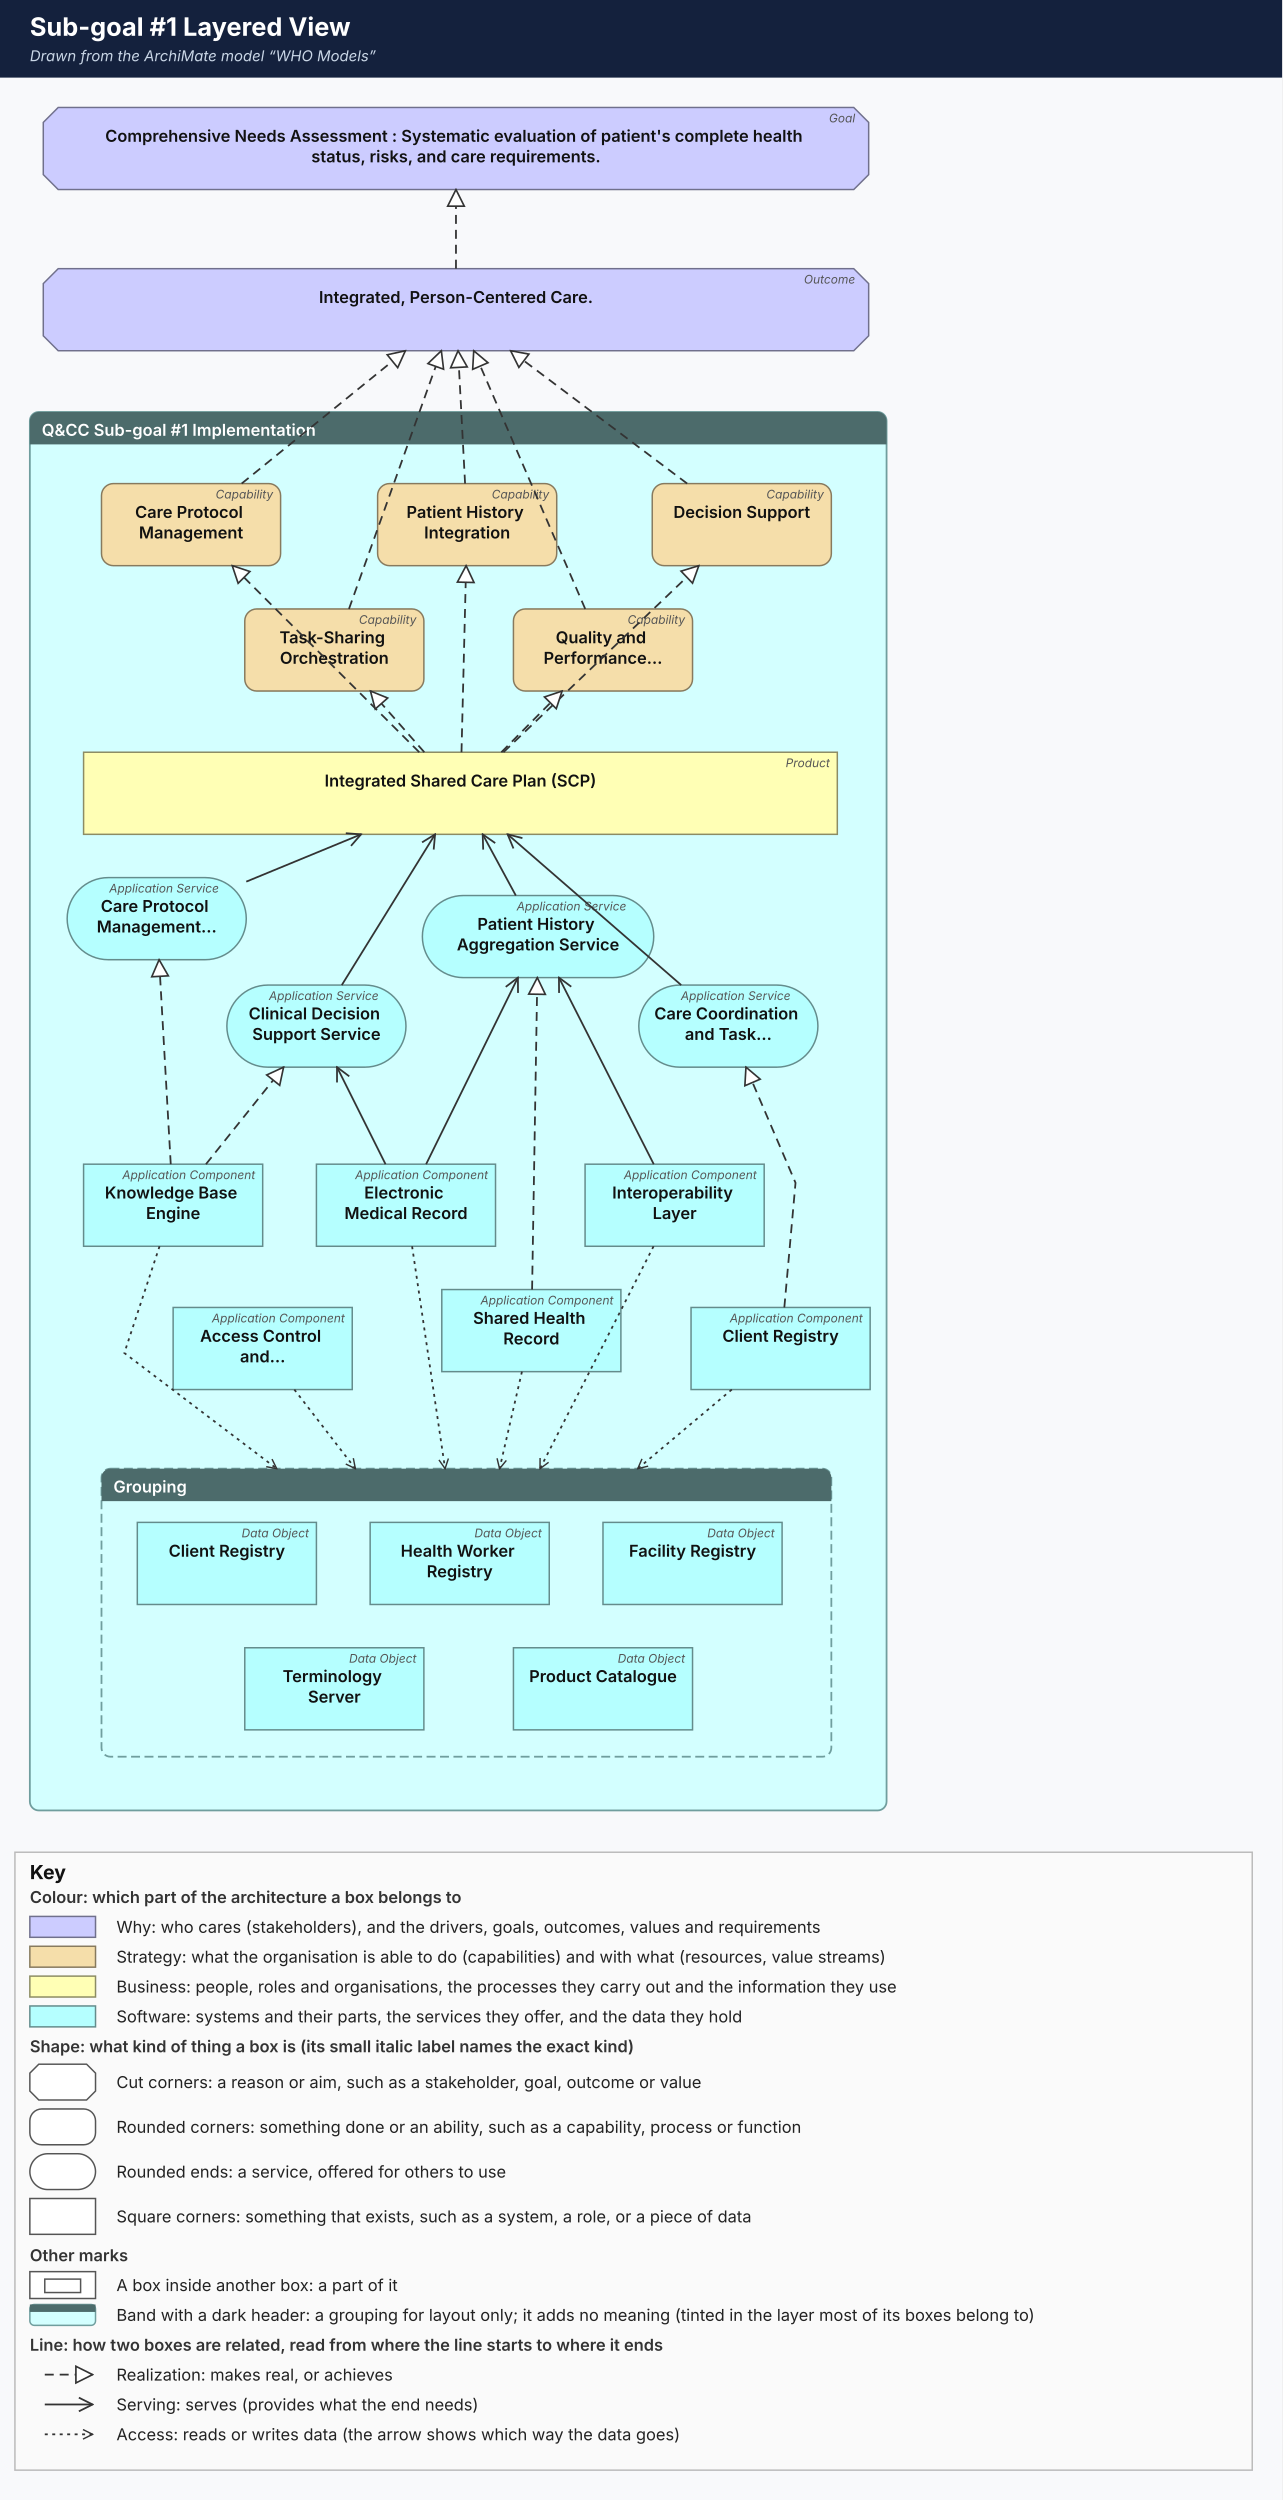
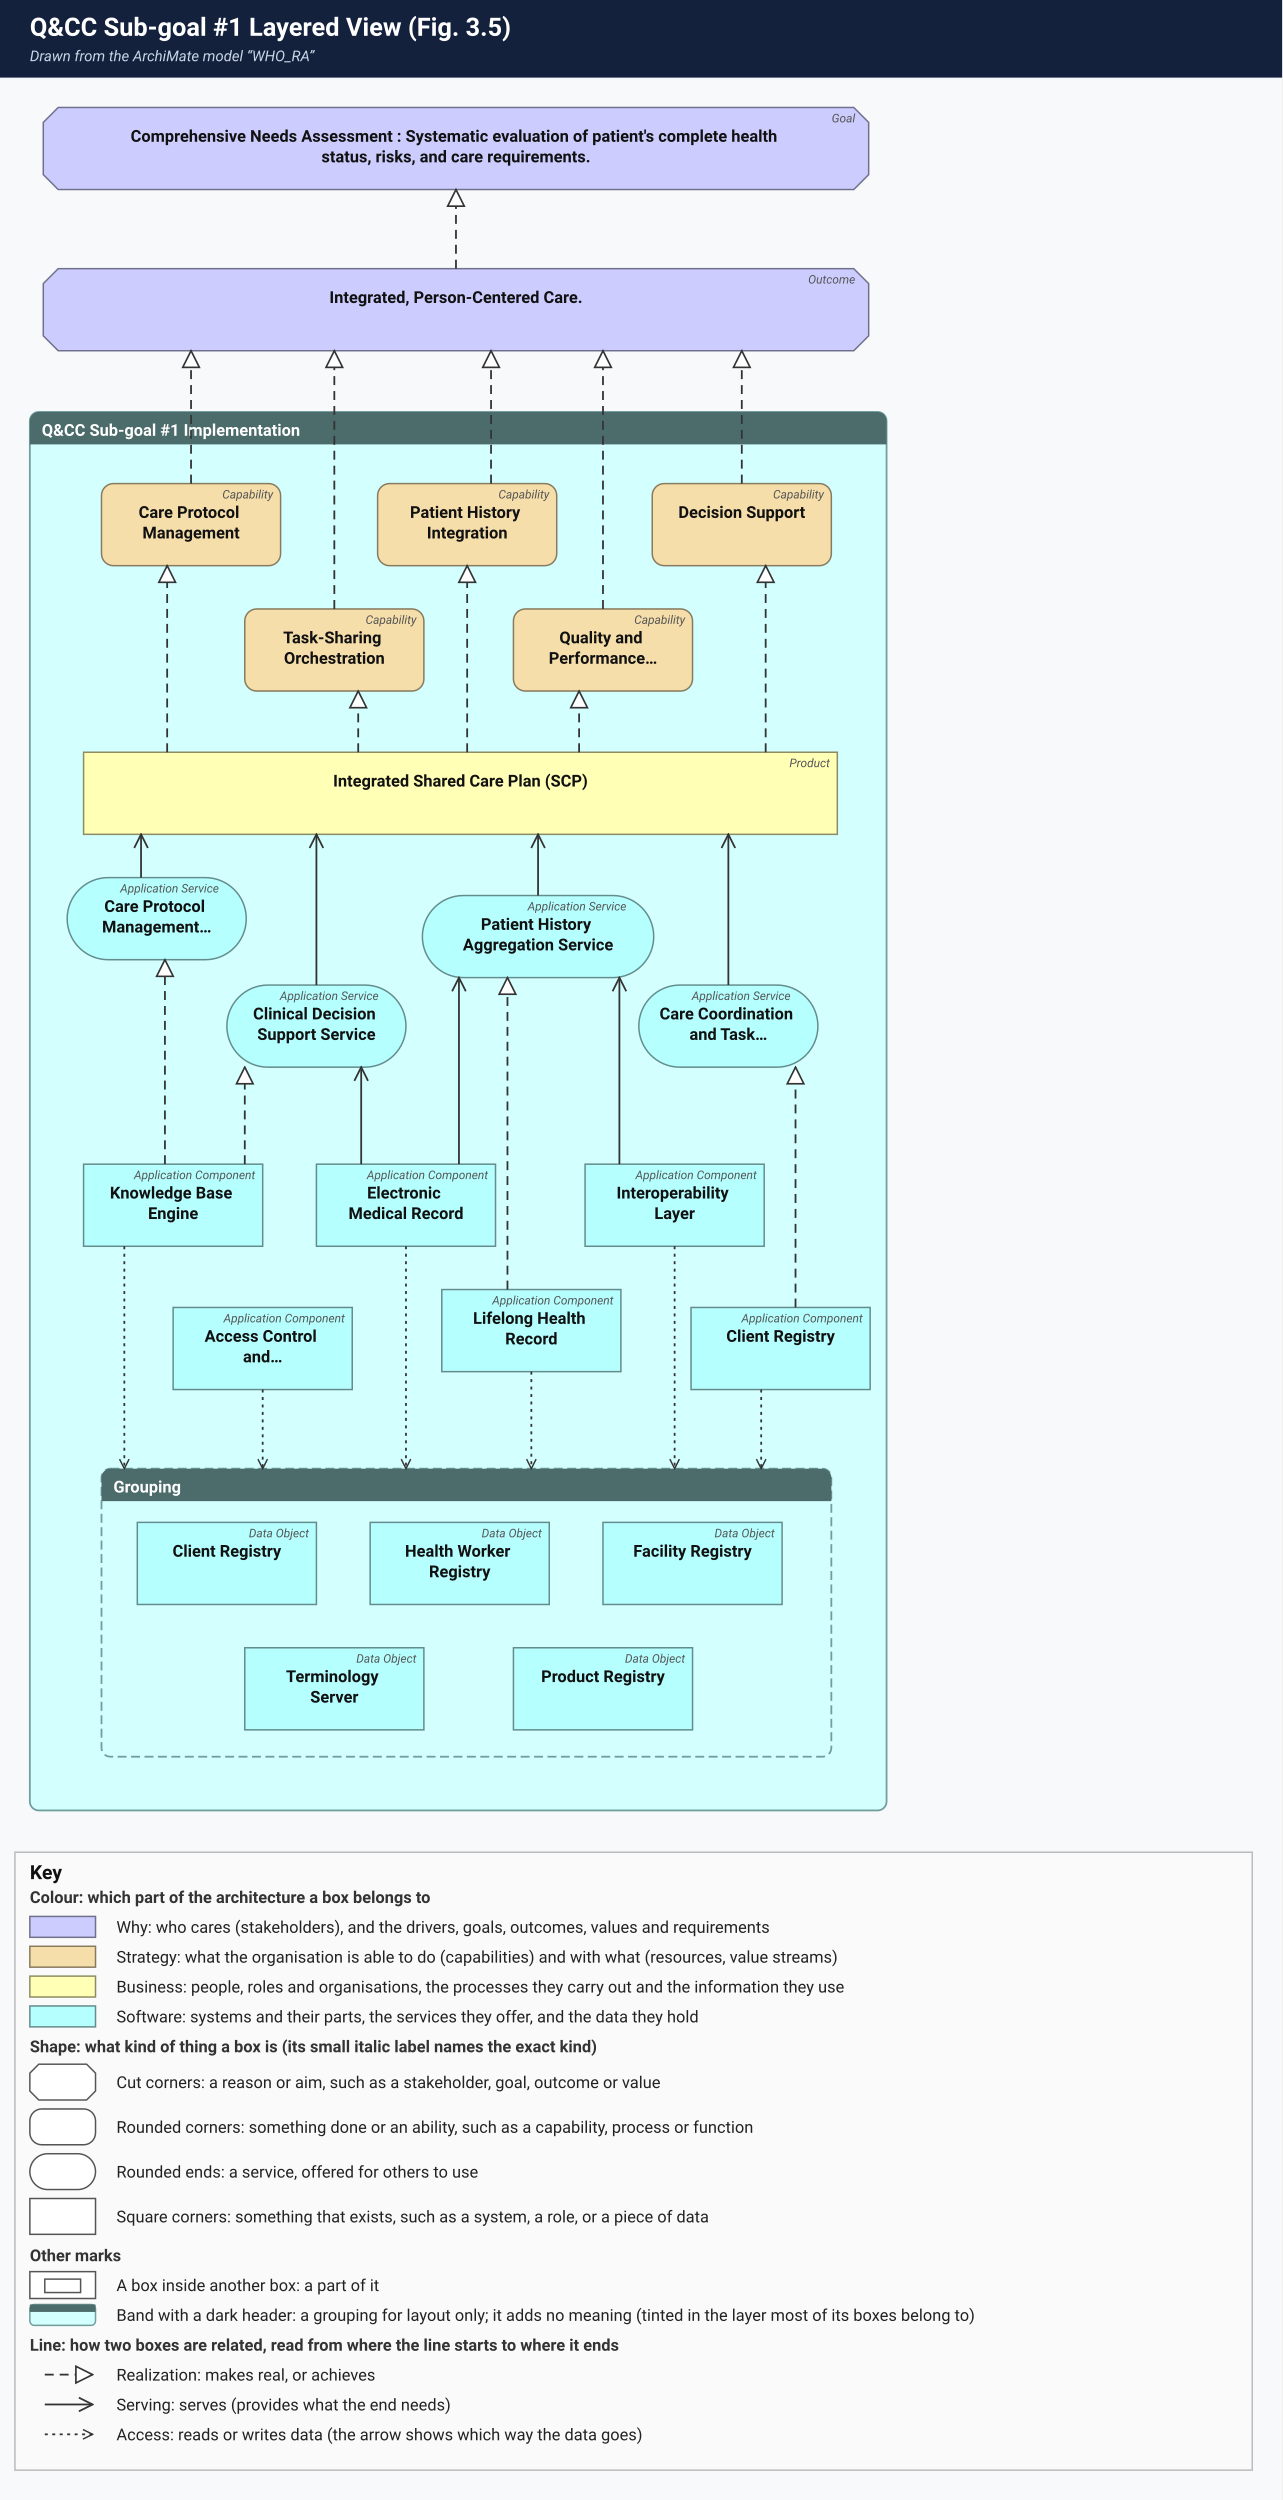
<svg xmlns="http://www.w3.org/2000/svg" viewBox="12 -55 859 1675" width="859" height="1675" role="img" aria-labelledby="av-title">
  <style>
- .av-name{font:600 11px Inter, "Segoe UI", system-ui, -apple-system, Helvetica, Arial, sans-serif;fill:#111}
- .av-type{font:italic 8px Inter, "Segoe UI", system-ui, -apple-system, Helvetica, Arial, sans-serif;fill:#555}
- .av-group{font:600 11px Inter, "Segoe UI", system-ui, -apple-system, Helvetica, Arial, sans-serif;fill:#333}
- .av-note{font:10px Inter, "Segoe UI", system-ui, -apple-system, Helvetica, Arial, sans-serif;fill:#222}
- .av-key{font:11px Inter, "Segoe UI", system-ui, -apple-system, Helvetica, Arial, sans-serif;fill:#222}
- .av-keyh{font:600 11px Inter, "Segoe UI", system-ui, -apple-system, Helvetica, Arial, sans-serif;fill:#333}
- .av-keyt{font:700 13px Inter, "Segoe UI", system-ui, -apple-system, Helvetica, Arial, sans-serif;fill:#111}
- .av-rel{font:9px Inter, "Segoe UI", system-ui, -apple-system, Helvetica, Arial, sans-serif;fill:#333;paint-order:stroke;stroke:#fff;stroke-width:3px}
+ .av-name{font:600 11px system-ui, -apple-system, "Segoe UI", Roboto, "Helvetica Neue", Arial, "Noto Sans", sans-serif;fill:#111}
+ .av-type{font:italic 8px system-ui, -apple-system, "Segoe UI", Roboto, "Helvetica Neue", Arial, "Noto Sans", sans-serif;fill:#555}
+ .av-group{font:600 11px system-ui, -apple-system, "Segoe UI", Roboto, "Helvetica Neue", Arial, "Noto Sans", sans-serif;fill:#333}
+ .av-note{font:10px system-ui, -apple-system, "Segoe UI", Roboto, "Helvetica Neue", Arial, "Noto Sans", sans-serif;fill:#222}
+ .av-key{font:11px system-ui, -apple-system, "Segoe UI", Roboto, "Helvetica Neue", Arial, "Noto Sans", sans-serif;fill:#222}
+ .av-keyh{font:600 11px system-ui, -apple-system, "Segoe UI", Roboto, "Helvetica Neue", Arial, "Noto Sans", sans-serif;fill:#333}
+ .av-keyt{font:700 13px system-ui, -apple-system, "Segoe UI", Roboto, "Helvetica Neue", Arial, "Noto Sans", sans-serif;fill:#111}
+ .av-rel{font:9px system-ui, -apple-system, "Segoe UI", Roboto, "Helvetica Neue", Arial, "Noto Sans", sans-serif;fill:#333;paint-order:stroke;stroke:#fff;stroke-width:3px}
a:hover rect,a:hover polygon,a:focus rect,a:focus polygon{stroke:#06c;stroke-width:2.5}
</style>
  <defs>
    <marker id="arrow-open" viewBox="0 0 12 12" refX="11" refY="6" markerWidth="11" markerHeight="11" orient="auto-start-reverse" markerUnits="userSpaceOnUse">
      <path d="M1 1 L11 6 L1 11" fill="none" stroke="#333" stroke-width="1.3" />
    </marker>
    <marker id="arrow-filled" viewBox="0 0 12 12" refX="11" refY="6" markerWidth="11" markerHeight="11" orient="auto-start-reverse" markerUnits="userSpaceOnUse">
      <path d="M1 1 L11 6 L1 11 Z" fill="#333" />
    </marker>
    <marker id="arrow-small" viewBox="0 0 10 10" refX="9" refY="5" markerWidth="8" markerHeight="8" orient="auto-start-reverse" markerUnits="userSpaceOnUse">
      <path d="M1 1 L9 5 L1 9" fill="none" stroke="#333" stroke-width="1.2" />
    </marker>
    <marker id="triangle-hollow" viewBox="0 0 14 14" refX="13" refY="7" markerWidth="13" markerHeight="13" orient="auto-start-reverse" markerUnits="userSpaceOnUse">
      <path d="M1 1 L13 7 L1 13 Z" fill="#fff" stroke="#333" stroke-width="1.2" />
    </marker>
    <marker id="diamond-filled" viewBox="0 0 16 10" refX="1" refY="5" markerWidth="16" markerHeight="10" orient="auto-start-reverse" markerUnits="userSpaceOnUse">
      <path d="M1 5 L8 1 L15 5 L8 9 Z" fill="#333" />
    </marker>
    <marker id="diamond-hollow" viewBox="0 0 16 10" refX="1" refY="5" markerWidth="16" markerHeight="10" orient="auto-start-reverse" markerUnits="userSpaceOnUse">
      <path d="M1 5 L8 1 L15 5 L8 9 Z" fill="#fff" stroke="#333" stroke-width="1.2" />
    </marker>
    <marker id="dot" viewBox="0 0 8 8" refX="4" refY="4" markerWidth="7" markerHeight="7" orient="auto" markerUnits="userSpaceOnUse">
      <circle cx="4" cy="4" r="3.2" fill="#333" />
    </marker>
    <pattern id="missing" width="8" height="8" patternUnits="userSpaceOnUse" patternTransform="rotate(45)">
      <rect width="8" height="8" fill="#fff" />
      <line x1="0" y1="0" x2="0" y2="8" stroke="#d33" stroke-width="2" />
    </pattern>
  </defs>
  <rect x="12" y="-55" width="859" height="1675" fill="#f8f9fb" />
  <rect x="12" y="-55" width="859" height="52" fill="#14213d" />
-   <text x="32" y="-31" style="font:700 17px Inter, &quot;Segoe UI&quot;, system-ui, -apple-system, Helvetica, Arial, sans-serif;fill:#fff">Sub-goal #1 Layered View</text>
-   <text x="32" y="-14" style="font:italic 10px Inter, &quot;Segoe UI&quot;, system-ui, -apple-system, Helvetica, Arial, sans-serif;fill:#c9d6e6">Drawn from the ArchiMate model “WHO Models”</text>
+   <text x="32" y="-31" style="font:700 17px system-ui, -apple-system, &quot;Segoe UI&quot;, Roboto, &quot;Helvetica Neue&quot;, Arial, &quot;Noto Sans&quot;, sans-serif;fill:#fff">Q&amp;CC Sub-goal #1 Layered View (Fig. 3.5)</text>
+   <text x="32" y="-14" style="font:italic 10px system-ui, -apple-system, &quot;Segoe UI&quot;, Roboto, &quot;Helvetica Neue&quot;, Arial, &quot;Noto Sans&quot;, sans-serif;fill:#c9d6e6">Drawn from the ArchiMate model “WHO_RA”</text>
  <g>
    <polygon points="51,17 584,17 594,27 594,62 584,72 51,72 41,62 41,27" fill="#ccccff" stroke="#70708c" stroke-width="1" />
    <text class="av-type" x="585" y="27" text-anchor="end">Goal</text>
    <text class="av-name" x="317.5" y="40" text-anchor="middle">
      <tspan x="317.5" dy="0">Comprehensive Needs Assessment : Systematic evaluation of patient's complete health</tspan>
      <tspan x="317.5" dy="13.75">status, risks, and care requirements.</tspan>
    </text>
  </g>
  <g>
    <polygon points="51,125 584,125 594,135 594,170 584,180 51,180 41,170 41,135" fill="#ccccff" stroke="#70708c" stroke-width="1" />
    <text class="av-type" x="585" y="135" text-anchor="end">Outcome</text>
    <text class="av-name" x="317.5" y="148" text-anchor="middle">
      <tspan x="317.5" dy="0">Integrated, Person-Centered Care.</tspan>
    </text>
  </g>
  <g class="av-g">
    <rect x="32" y="221" width="574" height="937" rx="6" fill="#d3ffff" stroke="#709e9e" stroke-width="1.2" />
    <path d="M32 227 a6 6 0 0 1 6 -6 h562 a6 6 0 0 1 6 6 v15.75 h-574 z" fill="#4c6b6b" />
    <text class="av-group" x="40" y="237" style="fill:#fff">Q&amp;CC Sub-goal #1 Implementation</text>
  </g>
  <g>
    <rect x="80" y="269" width="120" height="55" rx="8" fill="#f5deaa" stroke="#877a5e" stroke-width="1" />
    <text class="av-type" x="195" y="279" text-anchor="end">Capability</text>
    <text class="av-name" x="140" y="292" text-anchor="middle">
      <tspan x="140" dy="0">Care Protocol</tspan>
      <tspan x="140" dy="13.75">Management</tspan>
    </text>
  </g>
  <g>
    <rect x="265" y="269" width="120" height="55" rx="8" fill="#f5deaa" stroke="#877a5e" stroke-width="1" />
    <text class="av-type" x="380" y="279" text-anchor="end">Capability</text>
    <text class="av-name" x="325" y="292" text-anchor="middle">
      <tspan x="325" dy="0">Patient History</tspan>
      <tspan x="325" dy="13.75">Integration</tspan>
    </text>
  </g>
  <g>
    <rect x="449" y="269" width="120" height="55" rx="8" fill="#f5deaa" stroke="#877a5e" stroke-width="1" />
    <text class="av-type" x="564" y="279" text-anchor="end">Capability</text>
    <text class="av-name" x="509" y="292" text-anchor="middle">
      <tspan x="509" dy="0">Decision Support</tspan>
    </text>
  </g>
  <g>
    <rect x="176" y="353" width="120" height="55" rx="8" fill="#f5deaa" stroke="#877a5e" stroke-width="1" />
    <text class="av-type" x="291" y="363" text-anchor="end">Capability</text>
    <text class="av-name" x="236" y="376" text-anchor="middle">
      <tspan x="236" dy="0">Task-Sharing</tspan>
      <tspan x="236" dy="13.75">Orchestration</tspan>
    </text>
  </g>
  <g>
    <rect x="356" y="353" width="120" height="55" rx="8" fill="#f5deaa" stroke="#877a5e" stroke-width="1" />
    <text class="av-type" x="471" y="363" text-anchor="end">Capability</text>
    <text class="av-name" x="416" y="376" text-anchor="middle">
      <tspan x="416" dy="0">Quality and</tspan>
      <tspan x="416" dy="13.75">Performance…</tspan>
    </text>
  </g>
  <g>
    <rect x="80" y="929" width="489" height="193" rx="6" fill="#d3ffff" stroke="#709e9e" stroke-width="1.2" stroke-dasharray="6 3" />
    <path d="M80 935 a6 6 0 0 1 6 -6 h477 a6 6 0 0 1 6 6 v15.75 h-489 z" fill="#4c6b6b" />
    <text class="av-group" x="88" y="945" style="fill:#fff">Grouping</text>
  </g>
  <g>
    <rect x="104" y="965" width="120" height="55" fill="#b5ffff" stroke="#648c8c" stroke-width="1" />
    <text class="av-type" x="219" y="975" text-anchor="end">Data Object</text>
    <text class="av-name" x="164" y="988" text-anchor="middle">
      <tspan x="164" dy="0">Client Registry</tspan>
    </text>
  </g>
  <g>
    <rect x="260" y="965" width="120" height="55" fill="#b5ffff" stroke="#648c8c" stroke-width="1" />
    <text class="av-type" x="375" y="975" text-anchor="end">Data Object</text>
    <text class="av-name" x="320" y="988" text-anchor="middle">
      <tspan x="320" dy="0">Health Worker</tspan>
      <tspan x="320" dy="13.75">Registry</tspan>
    </text>
  </g>
  <g>
    <rect x="416" y="965" width="120" height="55" fill="#b5ffff" stroke="#648c8c" stroke-width="1" />
    <text class="av-type" x="531" y="975" text-anchor="end">Data Object</text>
    <text class="av-name" x="476" y="988" text-anchor="middle">
      <tspan x="476" dy="0">Facility Registry</tspan>
    </text>
  </g>
  <g>
    <rect x="176" y="1049" width="120" height="55" fill="#b5ffff" stroke="#648c8c" stroke-width="1" />
    <text class="av-type" x="291" y="1059" text-anchor="end">Data Object</text>
    <text class="av-name" x="236" y="1072" text-anchor="middle">
      <tspan x="236" dy="0">Terminology</tspan>
      <tspan x="236" dy="13.75">Server</tspan>
    </text>
  </g>
  <g>
    <rect x="356" y="1049" width="120" height="55" fill="#b5ffff" stroke="#648c8c" stroke-width="1" />
    <text class="av-type" x="471" y="1059" text-anchor="end">Data Object</text>
    <text class="av-name" x="416" y="1072" text-anchor="middle">
-       <tspan x="416" dy="0">Product Catalogue</tspan>
+       <tspan x="416" dy="0">Product Registry</tspan>
    </text>
  </g>
  <g>
    <rect x="68" y="725" width="120" height="55" fill="#b5ffff" stroke="#648c8c" stroke-width="1" />
    <text class="av-type" x="183" y="735" text-anchor="end">Application Component</text>
    <text class="av-name" x="128" y="748" text-anchor="middle">
      <tspan x="128" dy="0">Knowledge Base</tspan>
      <tspan x="128" dy="13.75">Engine</tspan>
    </text>
  </g>
  <g>
    <rect x="308" y="809" width="120" height="55" fill="#b5ffff" stroke="#648c8c" stroke-width="1" />
    <text class="av-type" x="423" y="819" text-anchor="end">Application Component</text>
    <text class="av-name" x="368" y="832" text-anchor="middle">
-       <tspan x="368" dy="0">Shared Health</tspan>
+       <tspan x="368" dy="0">Lifelong Health</tspan>
      <tspan x="368" dy="13.75">Record</tspan>
    </text>
  </g>
  <g>
    <rect x="404" y="725" width="120" height="55" fill="#b5ffff" stroke="#648c8c" stroke-width="1" />
    <text class="av-type" x="519" y="735" text-anchor="end">Application Component</text>
    <text class="av-name" x="464" y="748" text-anchor="middle">
      <tspan x="464" dy="0">Interoperability</tspan>
      <tspan x="464" dy="13.75">Layer</tspan>
    </text>
  </g>
  <g>
    <rect x="224" y="725" width="120" height="55" fill="#b5ffff" stroke="#648c8c" stroke-width="1" />
    <text class="av-type" x="339" y="735" text-anchor="end">Application Component</text>
    <text class="av-name" x="284" y="748" text-anchor="middle">
      <tspan x="284" dy="0">Electronic</tspan>
      <tspan x="284" dy="13.75">Medical Record</tspan>
    </text>
  </g>
  <g>
    <rect x="128" y="821" width="120" height="55" fill="#b5ffff" stroke="#648c8c" stroke-width="1" />
    <text class="av-type" x="243" y="831" text-anchor="end">Application Component</text>
    <text class="av-name" x="188" y="844" text-anchor="middle">
      <tspan x="188" dy="0">Access Control</tspan>
      <tspan x="188" dy="13.75">and…</tspan>
    </text>
  </g>
  <g>
    <rect x="164" y="605" width="120" height="55" rx="27.5" fill="#b5ffff" stroke="#648c8c" stroke-width="1" />
    <text class="av-type" x="265.667" y="615" text-anchor="end">Application Service</text>
    <text class="av-name" x="224" y="628" text-anchor="middle">
      <tspan x="224" dy="0">Clinical Decision</tspan>
      <tspan x="224" dy="13.75">Support Service</tspan>
    </text>
  </g>
  <g>
    <rect x="295" y="545" width="155" height="55" rx="27.5" fill="#b5ffff" stroke="#648c8c" stroke-width="1" />
    <text class="av-type" x="431.667" y="555" text-anchor="end">Application Service</text>
    <text class="av-name" x="372.5" y="568" text-anchor="middle">
      <tspan x="372.5" dy="0">Patient History</tspan>
      <tspan x="372.5" dy="13.75">Aggregation Service</tspan>
    </text>
  </g>
  <g>
    <rect x="57" y="533" width="120" height="55" rx="27.5" fill="#b5ffff" stroke="#648c8c" stroke-width="1" />
    <text class="av-type" x="158.667" y="543" text-anchor="end">Application Service</text>
    <text class="av-name" x="117" y="556" text-anchor="middle">
      <tspan x="117" dy="0">Care Protocol</tspan>
      <tspan x="117" dy="13.75">Management…</tspan>
    </text>
  </g>
  <g>
    <rect x="440" y="605" width="120" height="55" rx="27.5" fill="#b5ffff" stroke="#648c8c" stroke-width="1" />
    <text class="av-type" x="541.667" y="615" text-anchor="end">Application Service</text>
    <text class="av-name" x="500" y="628" text-anchor="middle">
      <tspan x="500" dy="0">Care Coordination</tspan>
      <tspan x="500" dy="13.75">and Task…</tspan>
    </text>
  </g>
  <g>
    <rect x="68" y="449" width="505" height="55" fill="#ffffb5" stroke="#8c8c64" stroke-width="1" />
    <text class="av-type" x="568" y="459" text-anchor="end">Product</text>
    <text class="av-name" x="320.5" y="472" text-anchor="middle">
      <tspan x="320.5" dy="0">Integrated Shared Care Plan (SCP)</tspan>
    </text>
  </g>
  <g>
    <rect x="475" y="821" width="120" height="55" fill="#b5ffff" stroke="#648c8c" stroke-width="1" />
    <text class="av-type" x="590" y="831" text-anchor="end">Application Component</text>
    <text class="av-name" x="535" y="844" text-anchor="middle">
      <tspan x="535" dy="0">Client Registry</tspan>
    </text>
  </g>
  <g>
    <path d="M317.5 125 L317.5 72" fill="none" stroke="#333" stroke-width="1.2" stroke-dasharray="6 4" marker-end="url(#triangle-hollow)" />
    <path d="M317.5 125 L317.5 72" fill="none" stroke="transparent" stroke-width="8" />
  </g>
  <g>
-     <path d="M173.9 269 L283.6 180" fill="none" stroke="#333" stroke-width="1.2" stroke-dasharray="6 4" marker-end="url(#triangle-hollow)" />
-     <path d="M173.9 269 L283.6 180" fill="none" stroke="transparent" stroke-width="8" />
-   </g>
-   <g>
-     <path d="M323.6 269 L318.9 180" fill="none" stroke="#333" stroke-width="1.2" stroke-dasharray="6 4" marker-end="url(#triangle-hollow)" />
-     <path d="M323.6 269 L318.9 180" fill="none" stroke="transparent" stroke-width="8" />
-   </g>
-   <g>
-     <path d="M472.4 269 L354.1 180" fill="none" stroke="#333" stroke-width="1.2" stroke-dasharray="6 4" marker-end="url(#triangle-hollow)" />
-     <path d="M472.4 269 L354.1 180" fill="none" stroke="transparent" stroke-width="8" />
-   </g>
-   <g>
-     <path d="M245.8 353 L307.7 180" fill="none" stroke="#333" stroke-width="1.2" stroke-dasharray="6 4" marker-end="url(#triangle-hollow)" />
-     <path d="M245.8 353 L307.7 180" fill="none" stroke="transparent" stroke-width="8" />
-   </g>
-   <g>
-     <path d="M404.1 353 L329.4 180" fill="none" stroke="#333" stroke-width="1.2" stroke-dasharray="6 4" marker-end="url(#triangle-hollow)" />
-     <path d="M404.1 353 L329.4 180" fill="none" stroke="transparent" stroke-width="8" />
-   </g>
-   <g>
-     <path d="M118.9 780 L95.3 851.5 L197.4 929" fill="none" stroke="#333" stroke-width="1.2" stroke-dasharray="2 3" marker-end="url(#arrow-small)" />
-     <path d="M118.9 780 L95.3 851.5 L197.4 929" fill="none" stroke="transparent" stroke-width="8" />
-   </g>
-   <g>
-     <path d="M150 725 L202 660" fill="none" stroke="#333" stroke-width="1.2" stroke-dasharray="6 4" marker-end="url(#triangle-hollow)" />
-     <path d="M150 725 L202 660" fill="none" stroke="transparent" stroke-width="8" />
-   </g>
-   <g>
-     <path d="M126.4 725 L118.6 588" fill="none" stroke="#333" stroke-width="1.2" stroke-dasharray="6 4" marker-end="url(#triangle-hollow)" />
-     <path d="M126.4 725 L118.6 588" fill="none" stroke="transparent" stroke-width="8" />
-   </g>
-   <g>
-     <path d="M361.7 864 L346.7 929" fill="none" stroke="#333" stroke-width="1.2" stroke-dasharray="2 3" marker-end="url(#arrow-small)" />
-     <path d="M361.7 864 L346.7 929" fill="none" stroke="transparent" stroke-width="8" />
-   </g>
-   <g>
-     <path d="M368.5 809 L372 600" fill="none" stroke="#333" stroke-width="1.2" stroke-dasharray="6 4" marker-end="url(#triangle-hollow)" />
-     <path d="M368.5 809 L372 600" fill="none" stroke="transparent" stroke-width="8" />
-   </g>
-   <g>
-     <path d="M450 725 L386.5 600" fill="none" stroke="#333" stroke-width="1.2" marker-end="url(#arrow-open)" />
-     <path d="M450 725 L386.5 600" fill="none" stroke="transparent" stroke-width="8" />
-   </g>
-   <g>
-     <path d="M449.9 780 L373.8 929" fill="none" stroke="#333" stroke-width="1.2" stroke-dasharray="2 3" marker-end="url(#arrow-small)" />
-     <path d="M449.9 780 L373.8 929" fill="none" stroke="transparent" stroke-width="8" />
-   </g>
-   <g>
-     <path d="M288.1 780 L310.2 929" fill="none" stroke="#333" stroke-width="1.2" stroke-dasharray="2 3" marker-end="url(#arrow-small)" />
-     <path d="M288.1 780 L310.2 929" fill="none" stroke="transparent" stroke-width="8" />
-   </g>
-   <g>
-     <path d="M297.5 725 L359 600" fill="none" stroke="#333" stroke-width="1.2" marker-end="url(#arrow-open)" />
-     <path d="M297.5 725 L359 600" fill="none" stroke="transparent" stroke-width="8" />
-   </g>
-   <g>
-     <path d="M270.3 725 L237.8 660" fill="none" stroke="#333" stroke-width="1.2" marker-end="url(#arrow-open)" />
-     <path d="M270.3 725 L237.8 660" fill="none" stroke="transparent" stroke-width="8" />
-   </g>
-   <g>
-     <path d="M209.2 876 L250.1 929" fill="none" stroke="#333" stroke-width="1.2" stroke-dasharray="2 3" marker-end="url(#arrow-small)" />
-     <path d="M209.2 876 L250.1 929" fill="none" stroke="transparent" stroke-width="8" />
-   </g>
-   <g>
-     <path d="M241 605 L303.5 504" fill="none" stroke="#333" stroke-width="1.2" marker-end="url(#arrow-open)" />
-     <path d="M241 605 L303.5 504" fill="none" stroke="transparent" stroke-width="8" />
-   </g>
-   <g>
-     <path d="M357.6 545 L335.4 504" fill="none" stroke="#333" stroke-width="1.2" marker-end="url(#arrow-open)" />
-     <path d="M357.6 545 L335.4 504" fill="none" stroke="transparent" stroke-width="8" />
-   </g>
-   <g>
-     <path d="M177 535.7 L253.9 504" fill="none" stroke="#333" stroke-width="1.2" marker-end="url(#arrow-open)" />
-     <path d="M177 535.7 L253.9 504" fill="none" stroke="transparent" stroke-width="8" />
-   </g>
-   <g>
-     <path d="M468.4 605 L352.1 504" fill="none" stroke="#333" stroke-width="1.2" marker-end="url(#arrow-open)" />
-     <path d="M468.4 605 L352.1 504" fill="none" stroke="transparent" stroke-width="8" />
-   </g>
-   <g>
-     <path d="M349.3 449 L480.2 324" fill="none" stroke="#333" stroke-width="1.2" stroke-dasharray="6 4" marker-end="url(#triangle-hollow)" />
-     <path d="M349.3 449 L480.2 324" fill="none" stroke="transparent" stroke-width="8" />
-   </g>
-   <g>
-     <path d="M347.9 449 L388.6 408" fill="none" stroke="#333" stroke-width="1.2" stroke-dasharray="6 4" marker-end="url(#triangle-hollow)" />
-     <path d="M347.9 449 L388.6 408" fill="none" stroke="transparent" stroke-width="8" />
-   </g>
-   <g>
-     <path d="M321.2 449 L324.3 324" fill="none" stroke="#333" stroke-width="1.2" stroke-dasharray="6 4" marker-end="url(#triangle-hollow)" />
-     <path d="M321.2 449 L324.3 324" fill="none" stroke="transparent" stroke-width="8" />
-   </g>
-   <g>
-     <path d="M292.9 449 L167.6 324" fill="none" stroke="#333" stroke-width="1.2" stroke-dasharray="6 4" marker-end="url(#triangle-hollow)" />
-     <path d="M292.9 449 L167.6 324" fill="none" stroke="transparent" stroke-width="8" />
-   </g>
-   <g>
-     <path d="M296.3 449 L260.2 408" fill="none" stroke="#333" stroke-width="1.2" stroke-dasharray="6 4" marker-end="url(#triangle-hollow)" />
-     <path d="M296.3 449 L260.2 408" fill="none" stroke="transparent" stroke-width="8" />
-   </g>
-   <g>
-     <path d="M502.3 876 L439.3 929" fill="none" stroke="#333" stroke-width="1.2" stroke-dasharray="2 3" marker-end="url(#arrow-small)" />
-     <path d="M502.3 876 L439.3 929" fill="none" stroke="transparent" stroke-width="8" />
-   </g>
-   <g>
-     <path d="M537.5 821 L545 737.5 L511.8 660" fill="none" stroke="#333" stroke-width="1.2" stroke-dasharray="6 4" marker-end="url(#triangle-hollow)" />
-     <path d="M537.5 821 L545 737.5 L511.8 660" fill="none" stroke="transparent" stroke-width="8" />
+     <path d="M140 269 L140 180" fill="none" stroke="#333" stroke-width="1.2" stroke-dasharray="6 4" marker-end="url(#triangle-hollow)" />
+     <path d="M140 269 L140 180" fill="none" stroke="transparent" stroke-width="8" />
+   </g>
+   <g>
+     <path d="M341 269 L341 180" fill="none" stroke="#333" stroke-width="1.2" stroke-dasharray="6 4" marker-end="url(#triangle-hollow)" />
+     <path d="M341 269 L341 180" fill="none" stroke="transparent" stroke-width="8" />
+   </g>
+   <g>
+     <path d="M509 269 L509 180" fill="none" stroke="#333" stroke-width="1.2" stroke-dasharray="6 4" marker-end="url(#triangle-hollow)" />
+     <path d="M509 269 L509 180" fill="none" stroke="transparent" stroke-width="8" />
+   </g>
+   <g>
+     <path d="M236 353 L236 180" fill="none" stroke="#333" stroke-width="1.2" stroke-dasharray="6 4" marker-end="url(#triangle-hollow)" />
+     <path d="M236 353 L236 180" fill="none" stroke="transparent" stroke-width="8" />
+   </g>
+   <g>
+     <path d="M416 353 L416 180" fill="none" stroke="#333" stroke-width="1.2" stroke-dasharray="6 4" marker-end="url(#triangle-hollow)" />
+     <path d="M416 353 L416 180" fill="none" stroke="transparent" stroke-width="8" />
+   </g>
+   <g>
+     <path d="M95.3 780 L95.3 843.5 Q95.3 851.5 95.3 859.5 L95.3 929" fill="none" stroke="#333" stroke-width="1.2" stroke-dasharray="2 3" marker-end="url(#arrow-small)" />
+     <path d="M95.3 780 L95.3 843.5 Q95.3 851.5 95.3 859.5 L95.3 929" fill="none" stroke="transparent" stroke-width="8" />
+   </g>
+   <g>
+     <path d="M176 725 L176 660" fill="none" stroke="#333" stroke-width="1.2" stroke-dasharray="6 4" marker-end="url(#triangle-hollow)" />
+     <path d="M176 725 L176 660" fill="none" stroke="transparent" stroke-width="8" />
+   </g>
+   <g>
+     <path d="M122.5 725 L122.5 588" fill="none" stroke="#333" stroke-width="1.2" stroke-dasharray="6 4" marker-end="url(#triangle-hollow)" />
+     <path d="M122.5 725 L122.5 588" fill="none" stroke="transparent" stroke-width="8" />
+   </g>
+   <g>
+     <path d="M368 864 L368 929" fill="none" stroke="#333" stroke-width="1.2" stroke-dasharray="2 3" marker-end="url(#arrow-small)" />
+     <path d="M368 864 L368 929" fill="none" stroke="transparent" stroke-width="8" />
+   </g>
+   <g>
+     <path d="M352 809 L352 600" fill="none" stroke="#333" stroke-width="1.2" stroke-dasharray="6 4" marker-end="url(#triangle-hollow)" />
+     <path d="M352 809 L352 600" fill="none" stroke="transparent" stroke-width="8" />
+   </g>
+   <g>
+     <path d="M427 725 L427 600" fill="none" stroke="#333" stroke-width="1.2" marker-end="url(#arrow-open)" />
+     <path d="M427 725 L427 600" fill="none" stroke="transparent" stroke-width="8" />
+   </g>
+   <g>
+     <path d="M464 780 L464 929" fill="none" stroke="#333" stroke-width="1.2" stroke-dasharray="2 3" marker-end="url(#arrow-small)" />
+     <path d="M464 780 L464 929" fill="none" stroke="transparent" stroke-width="8" />
+   </g>
+   <g>
+     <path d="M284 780 L284 929" fill="none" stroke="#333" stroke-width="1.2" stroke-dasharray="2 3" marker-end="url(#arrow-small)" />
+     <path d="M284 780 L284 929" fill="none" stroke="transparent" stroke-width="8" />
+   </g>
+   <g>
+     <path d="M319.5 725 L319.5 600" fill="none" stroke="#333" stroke-width="1.2" marker-end="url(#arrow-open)" />
+     <path d="M319.5 725 L319.5 600" fill="none" stroke="transparent" stroke-width="8" />
+   </g>
+   <g>
+     <path d="M254 725 L254 660" fill="none" stroke="#333" stroke-width="1.2" marker-end="url(#arrow-open)" />
+     <path d="M254 725 L254 660" fill="none" stroke="transparent" stroke-width="8" />
+   </g>
+   <g>
+     <path d="M188 876 L188 929" fill="none" stroke="#333" stroke-width="1.2" stroke-dasharray="2 3" marker-end="url(#arrow-small)" />
+     <path d="M188 876 L188 929" fill="none" stroke="transparent" stroke-width="8" />
+   </g>
+   <g>
+     <path d="M224 605 L224 504" fill="none" stroke="#333" stroke-width="1.2" marker-end="url(#arrow-open)" />
+     <path d="M224 605 L224 504" fill="none" stroke="transparent" stroke-width="8" />
+   </g>
+   <g>
+     <path d="M372.5 545 L372.5 504" fill="none" stroke="#333" stroke-width="1.2" marker-end="url(#arrow-open)" />
+     <path d="M372.5 545 L372.5 504" fill="none" stroke="transparent" stroke-width="8" />
+   </g>
+   <g>
+     <path d="M106.5 533 L106.5 504" fill="none" stroke="#333" stroke-width="1.2" marker-end="url(#arrow-open)" />
+     <path d="M106.5 533 L106.5 504" fill="none" stroke="transparent" stroke-width="8" />
+   </g>
+   <g>
+     <path d="M500 605 L500 504" fill="none" stroke="#333" stroke-width="1.2" marker-end="url(#arrow-open)" />
+     <path d="M500 605 L500 504" fill="none" stroke="transparent" stroke-width="8" />
+   </g>
+   <g>
+     <path d="M525 449 L525 324" fill="none" stroke="#333" stroke-width="1.2" stroke-dasharray="6 4" marker-end="url(#triangle-hollow)" />
+     <path d="M525 449 L525 324" fill="none" stroke="transparent" stroke-width="8" />
+   </g>
+   <g>
+     <path d="M400 449 L400 408" fill="none" stroke="#333" stroke-width="1.2" stroke-dasharray="6 4" marker-end="url(#triangle-hollow)" />
+     <path d="M400 449 L400 408" fill="none" stroke="transparent" stroke-width="8" />
+   </g>
+   <g>
+     <path d="M325 449 L325 324" fill="none" stroke="#333" stroke-width="1.2" stroke-dasharray="6 4" marker-end="url(#triangle-hollow)" />
+     <path d="M325 449 L325 324" fill="none" stroke="transparent" stroke-width="8" />
+   </g>
+   <g>
+     <path d="M124 449 L124 324" fill="none" stroke="#333" stroke-width="1.2" stroke-dasharray="6 4" marker-end="url(#triangle-hollow)" />
+     <path d="M124 449 L124 324" fill="none" stroke="transparent" stroke-width="8" />
+   </g>
+   <g>
+     <path d="M252 449 L252 408" fill="none" stroke="#333" stroke-width="1.2" stroke-dasharray="6 4" marker-end="url(#triangle-hollow)" />
+     <path d="M252 449 L252 408" fill="none" stroke="transparent" stroke-width="8" />
+   </g>
+   <g>
+     <path d="M522 876 L522 929" fill="none" stroke="#333" stroke-width="1.2" stroke-dasharray="2 3" marker-end="url(#arrow-small)" />
+     <path d="M522 876 L522 929" fill="none" stroke="transparent" stroke-width="8" />
+   </g>
+   <g>
+     <path d="M545 821 L545 745.5 Q545 737.5 545 729.5 L545 660" fill="none" stroke="#333" stroke-width="1.2" stroke-dasharray="6 4" marker-end="url(#triangle-hollow)" />
+     <path d="M545 821 L545 745.5 Q545 737.5 545 729.5 L545 660" fill="none" stroke="transparent" stroke-width="8" />
  </g>
  <g class="av-legend">
    <rect x="22" y="1186" width="829" height="414" fill="#fafafa" stroke="#bbb" />
    <text class="av-keyt" x="32" y="1204">Key</text>
    <text class="av-keyh" x="32" y="1220">Colour: which part of the architecture a box belongs to</text>
    <rect x="32" y="1229" width="44" height="14" fill="#ccccff" stroke="#70708c" />
    <text class="av-key" x="90" y="1240">Why: who cares (stakeholders), and the drivers, goals, outcomes, values and requirements</text>
    <rect x="32" y="1249" width="44" height="14" fill="#f5deaa" stroke="#877a5e" />
    <text class="av-key" x="90" y="1260">Strategy: what the organisation is able to do (capabilities) and with what (resources, value streams)</text>
    <rect x="32" y="1269" width="44" height="14" fill="#ffffb5" stroke="#8c8c64" />
    <text class="av-key" x="90" y="1280">Business: people, roles and organisations, the processes they carry out and the information they use</text>
    <rect x="32" y="1289" width="44" height="14" fill="#b5ffff" stroke="#648c8c" />
    <text class="av-key" x="90" y="1300">Software: systems and their parts, the services they offer, and the data they hold</text>
    <text class="av-keyh" x="32" y="1320">Shape: what kind of thing a box is (its small italic label names the exact kind)</text>
    <polygon points="38,1328 70,1328 76,1334 76,1346 70,1352 38,1352 32,1346 32,1334" fill="#fff" stroke="#555" />
    <text class="av-key" x="90" y="1344">Cut corners: a reason or aim, such as a stakeholder, goal, outcome or value</text>
    <rect x="32" y="1358" width="44" height="24" rx="8" fill="#fff" stroke="#555" />
    <text class="av-key" x="90" y="1374">Rounded corners: something done or an ability, such as a capability, process or function</text>
    <rect x="32" y="1388" width="44" height="24" rx="12" fill="#fff" stroke="#555" />
    <text class="av-key" x="90" y="1404">Rounded ends: a service, offered for others to use</text>
    <rect x="32" y="1418" width="44" height="24" fill="#fff" stroke="#555" />
    <text class="av-key" x="90" y="1434">Square corners: something that exists, such as a system, a role, or a piece of data</text>
    <text class="av-keyh" x="32" y="1460">Other marks</text>
    <rect x="32" y="1467" width="44" height="18" fill="#fff" stroke="#555" />
    <rect x="42" y="1472" width="24" height="9" fill="#fff" stroke="#555" />
    <text class="av-key" x="90" y="1480">A box inside another box: a part of it</text>
    <rect x="32" y="1489" width="44" height="14" rx="3" fill="#d3ffff" stroke="#709e9e" />
    <rect x="32" y="1489" width="44" height="5" fill="#4c6b6b" />
    <text class="av-key" x="90" y="1500">Band with a dark header: a grouping for layout only; it adds no meaning (tinted in the layer most of its boxes belong to)</text>
    <text class="av-keyh" x="32" y="1520">Line: how two boxes are related, read from where the line starts to where it ends</text>
    <path d="M42 1536 L74 1536" fill="none" stroke="#333" stroke-width="1.2" stroke-dasharray="6 4" marker-end="url(#triangle-hollow)" />
    <text class="av-key" x="90" y="1540">Realization: makes real, or achieves</text>
    <path d="M42 1556 L74 1556" fill="none" stroke="#333" stroke-width="1.2" marker-end="url(#arrow-open)" />
    <text class="av-key" x="90" y="1560">Serving: serves (provides what the end needs)</text>
    <path d="M42 1576 L74 1576" fill="none" stroke="#333" stroke-width="1.2" stroke-dasharray="2 3" marker-end="url(#arrow-small)" />
    <text class="av-key" x="90" y="1580">Access: reads or writes data (the arrow shows which way the data goes)</text>
  </g>
</svg>
